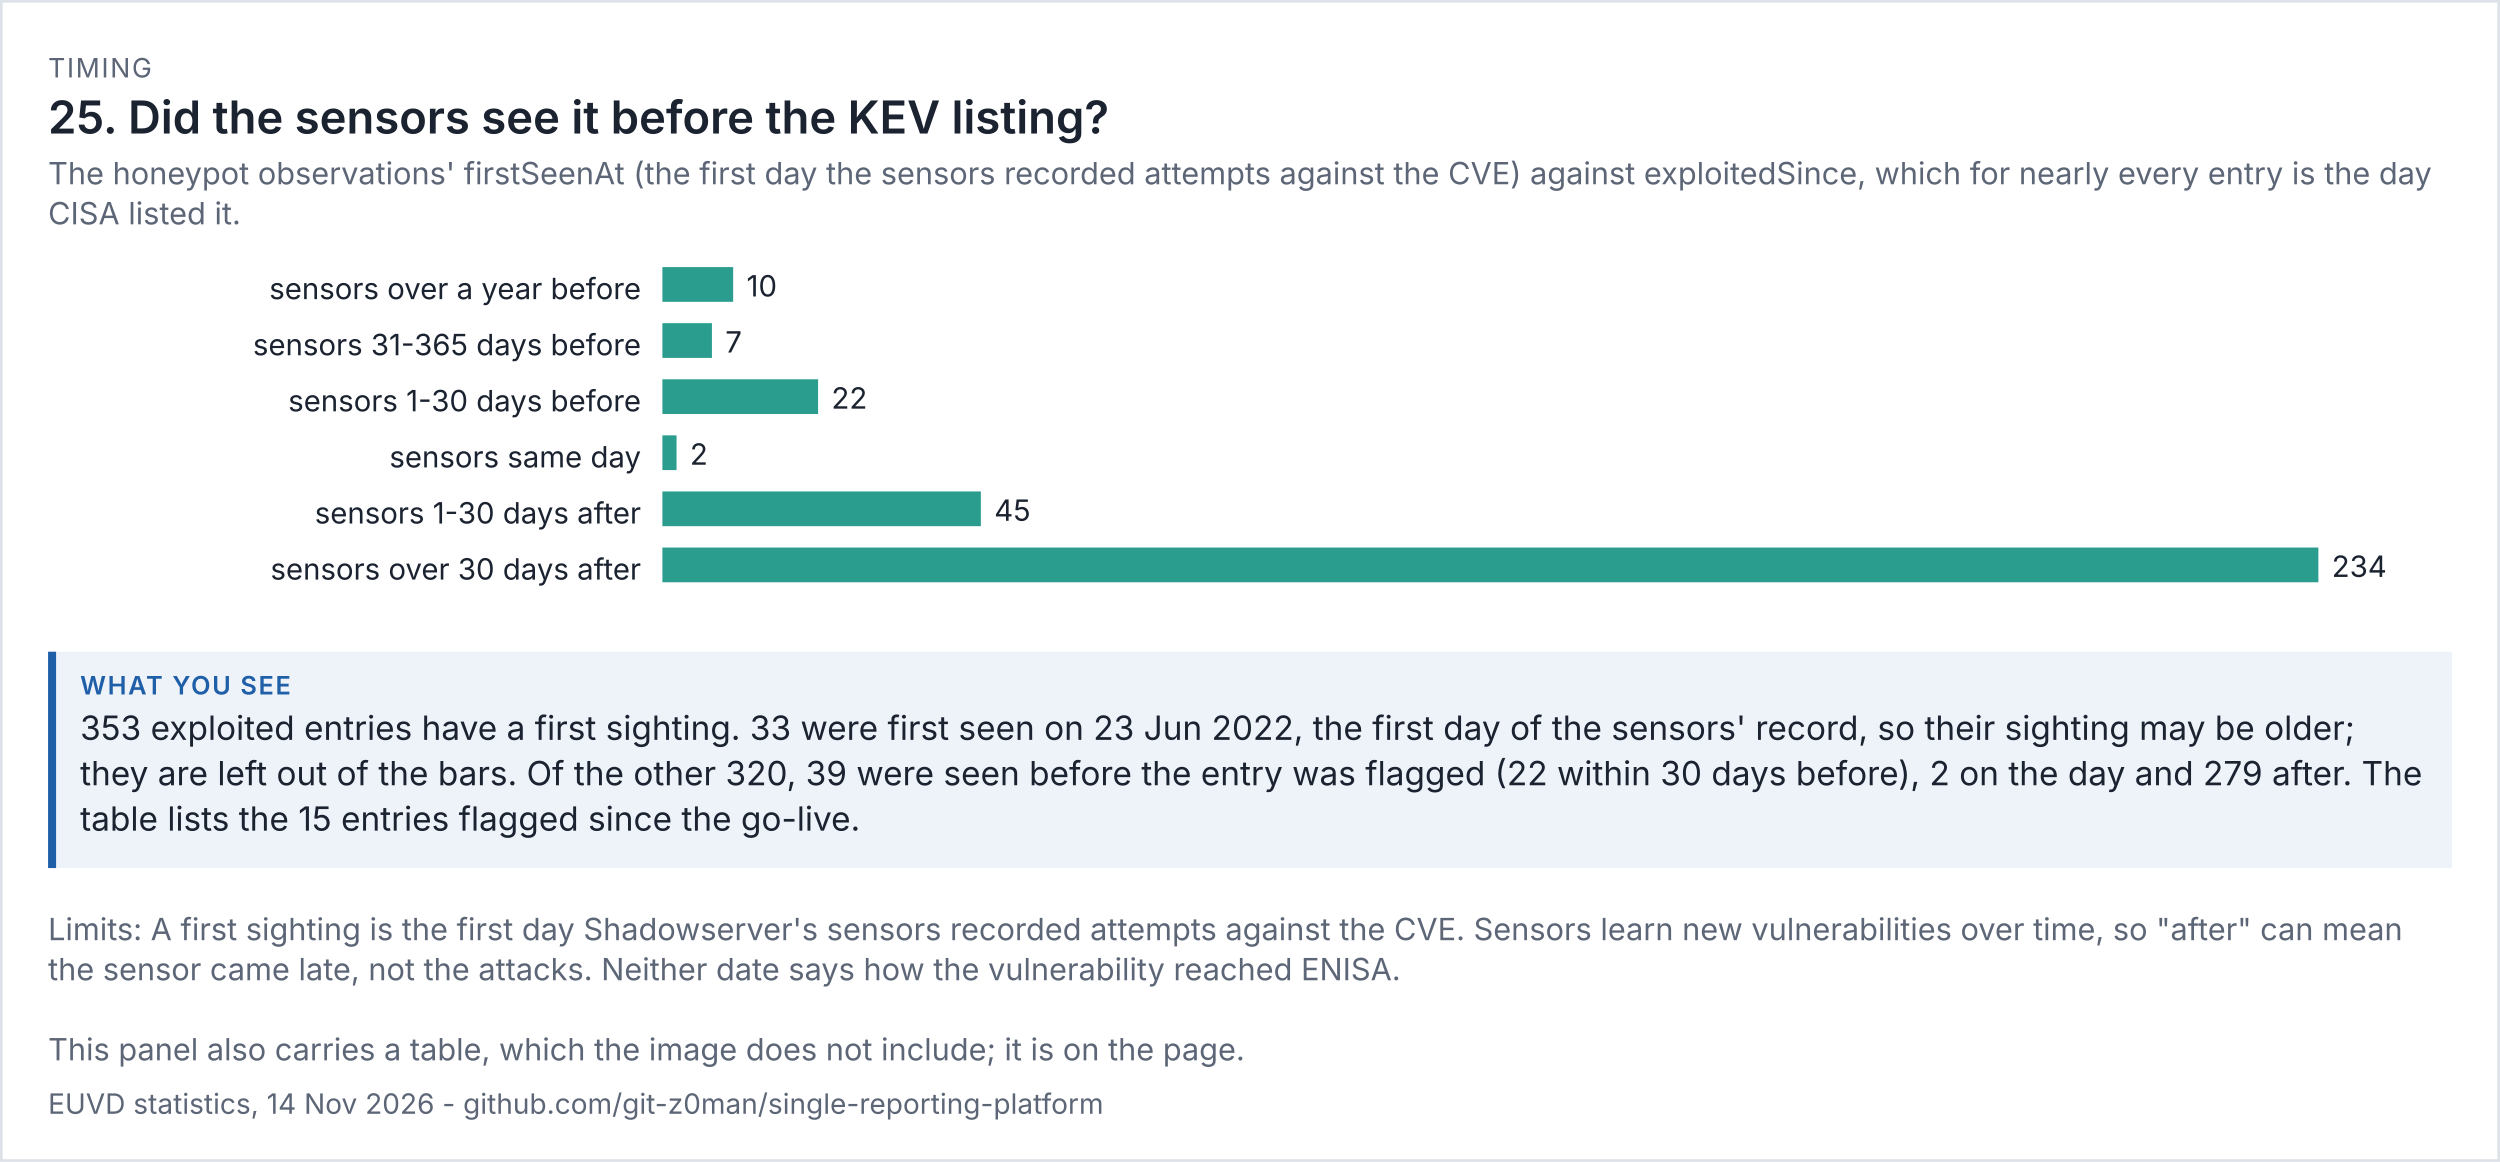
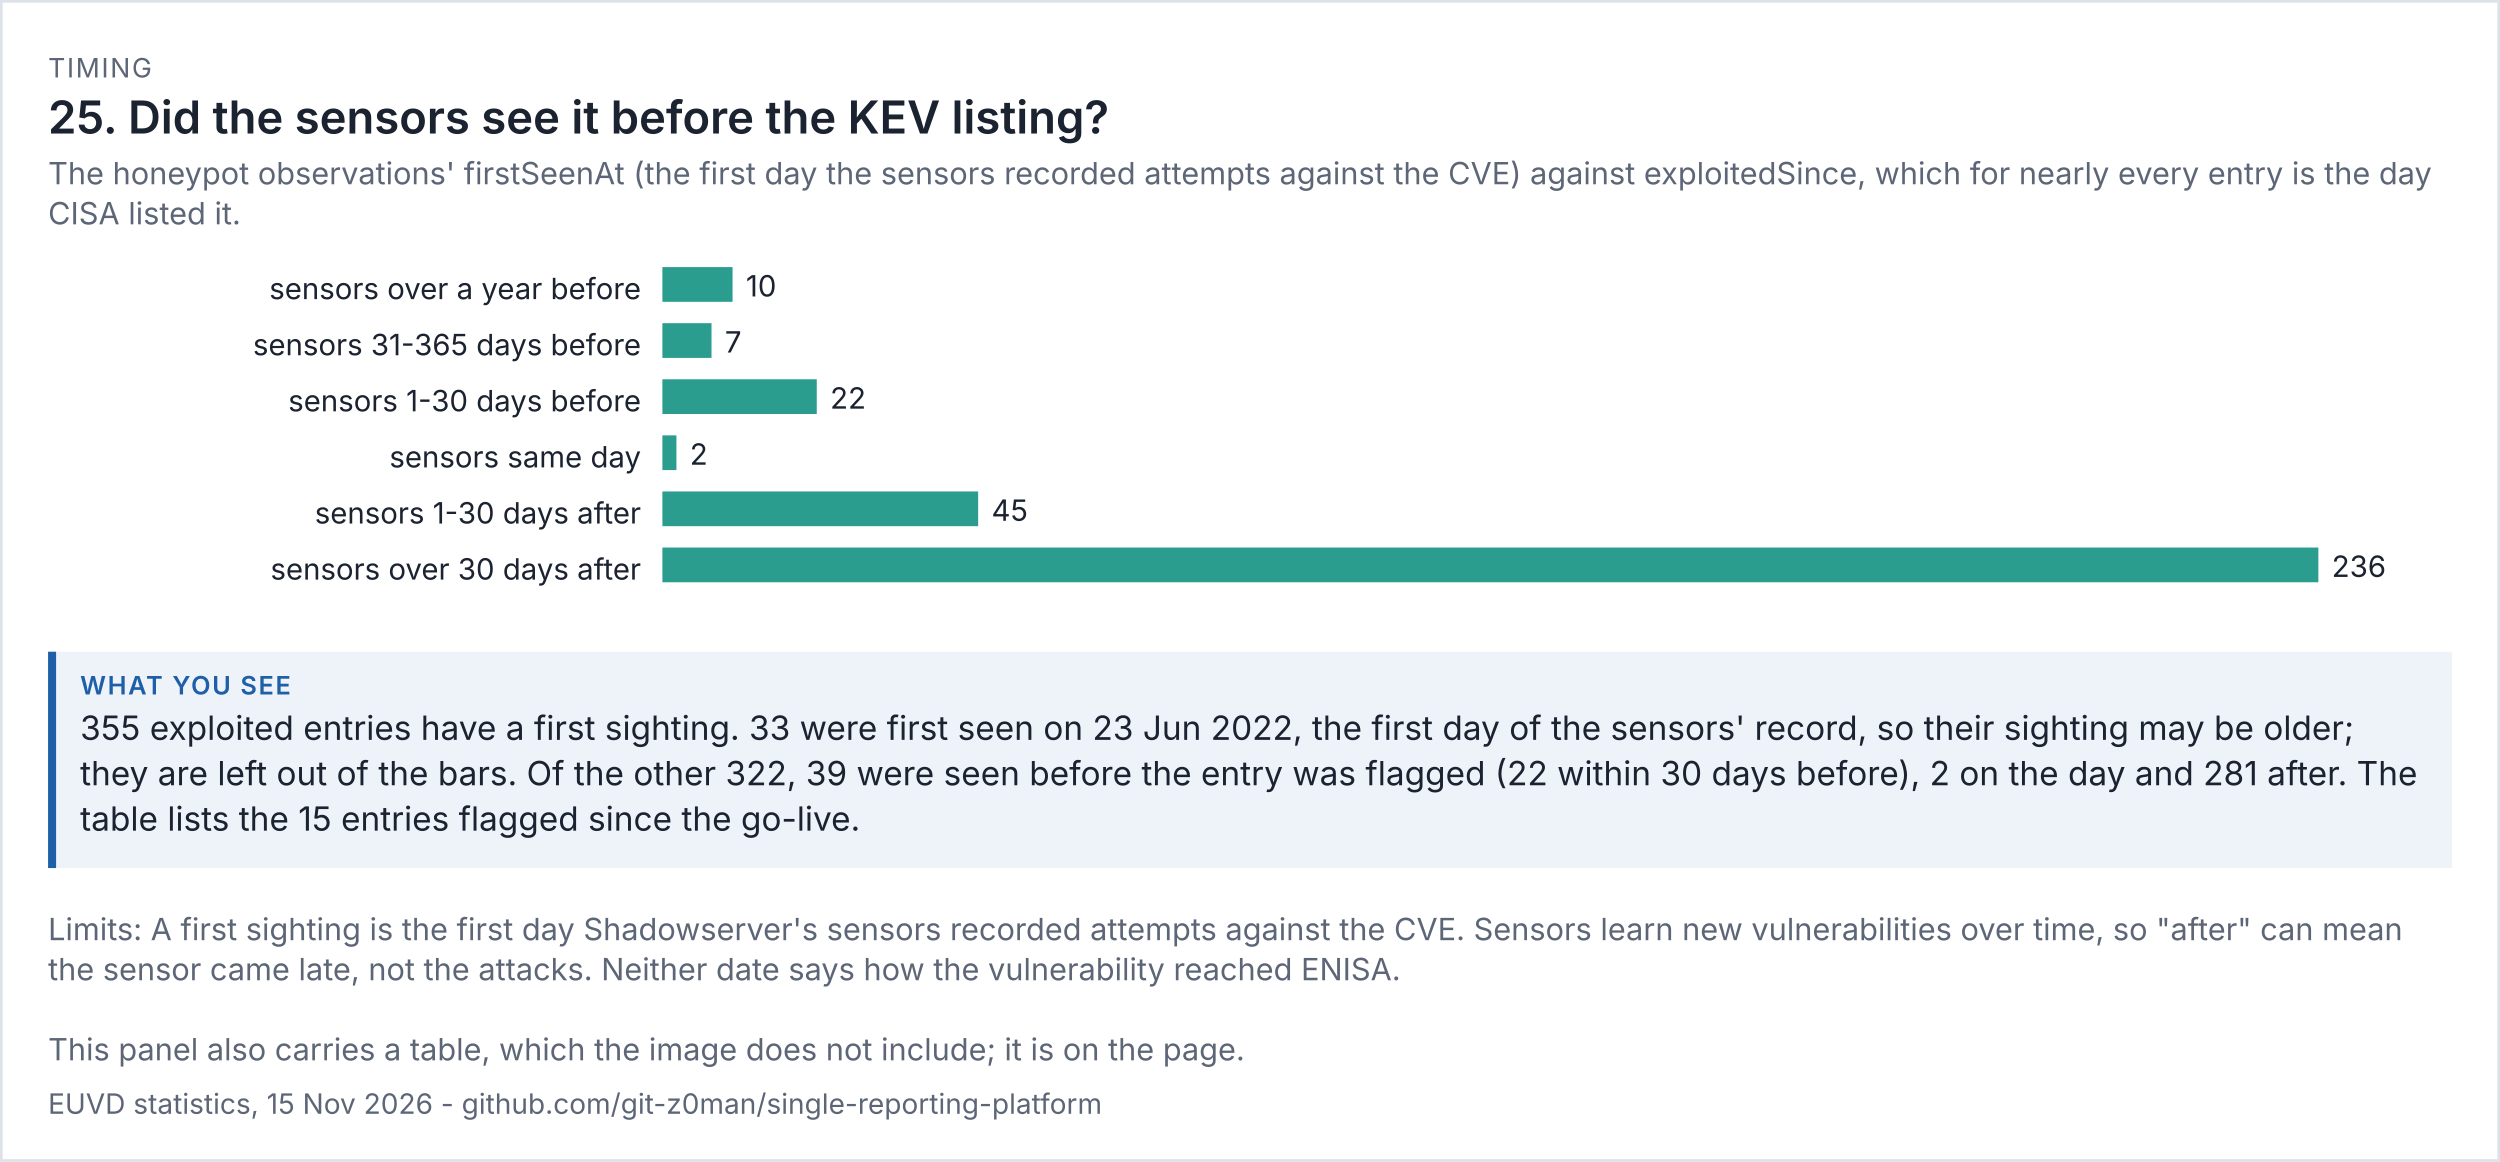
<svg xmlns="http://www.w3.org/2000/svg" viewBox="0 0 936 435" width="936" height="435" font-family="system-ui,-apple-system,'Segoe UI',sans-serif">
  <rect width="100%" height="100%" fill="#ffffff" />
  <rect x="0.5" y="0.5" width="935" height="434" fill="none" stroke="#dde1e8" />
  <text x="18" y="29" font-size="10" letter-spacing="0.6" fill="#5d6677">TIMING</text>
  <text x="18" y="50" font-size="17" fill="#1b2230" font-weight="600">25. Did the sensors see it before the KEV listing?</text>
  <text x="18" y="69" font-size="11.5" fill="#5d6677">The honeypot observations' firstSeenAt (the first day the sensors recorded attempts against the CVE) against exploitedSince, which for nearly every entry is the day</text>
  <text x="18" y="84" font-size="11.5" fill="#5d6677">CISA listed it.</text>
  <g transform="translate(18,94) scale(1)" font-size="11">
    <svg viewBox="0 0 900 138" role="img" width="900" height="138">
      <g>
        <text x="222" y="18" text-anchor="end" class="t" fill="rgb(27, 34, 48)">sensors over a year before</text>
-         <rect x="230" y="6" width="26.496" height="13" fill="rgb(42, 157, 143)" />
-         <text x="261.496" y="17" class="t" fill="rgb(27, 34, 48)">10</text>
+         <rect x="230" y="6" width="26.271" height="13" fill="rgb(42, 157, 143)" />
+         <text x="261.271" y="17" class="t" fill="rgb(27, 34, 48)">10</text>
        <text x="222" y="39" text-anchor="end" class="t" fill="rgb(27, 34, 48)">sensors 31-365 days before</text>
-         <rect x="230" y="27" width="18.547" height="13" fill="rgb(42, 157, 143)" />
-         <text x="253.547" y="38" class="t" fill="rgb(27, 34, 48)">7</text>
+         <rect x="230" y="27" width="18.39" height="13" fill="rgb(42, 157, 143)" />
+         <text x="253.39" y="38" class="t" fill="rgb(27, 34, 48)">7</text>
        <text x="222" y="60" text-anchor="end" class="t" fill="rgb(27, 34, 48)">sensors 1-30 days before</text>
-         <rect x="230" y="48" width="58.291" height="13" fill="rgb(42, 157, 143)" />
-         <text x="293.291" y="59" class="t" fill="rgb(27, 34, 48)">22</text>
+         <rect x="230" y="48" width="57.797" height="13" fill="rgb(42, 157, 143)" />
+         <text x="292.797" y="59" class="t" fill="rgb(27, 34, 48)">22</text>
        <text x="222" y="81" text-anchor="end" class="t" fill="rgb(27, 34, 48)">sensors same day</text>
-         <rect x="230" y="69" width="5.299" height="13" fill="rgb(42, 157, 143)" />
-         <text x="240.299" y="80" class="t" fill="rgb(27, 34, 48)">2</text>
+         <rect x="230" y="69" width="5.254" height="13" fill="rgb(42, 157, 143)" />
+         <text x="240.254" y="80" class="t" fill="rgb(27, 34, 48)">2</text>
        <text x="222" y="102" text-anchor="end" class="t" fill="rgb(27, 34, 48)">sensors 1-30 days after</text>
-         <rect x="230" y="90" width="119.231" height="13" fill="rgb(42, 157, 143)" />
-         <text x="354.231" y="101" class="t" fill="rgb(27, 34, 48)">45</text>
+         <rect x="230" y="90" width="118.22" height="13" fill="rgb(42, 157, 143)" />
+         <text x="353.22" y="101" class="t" fill="rgb(27, 34, 48)">45</text>
        <text x="222" y="123" text-anchor="end" class="t" fill="rgb(27, 34, 48)">sensors over 30 days after</text>
        <rect x="230" y="111" width="620" height="13" fill="rgb(42, 157, 143)" />
-         <text x="855" y="122" class="t" fill="rgb(27, 34, 48)">234</text>
+         <text x="855" y="122" class="t" fill="rgb(27, 34, 48)">236</text>
      </g>
    </svg>
  </g>
  <rect x="18" y="244" width="900" height="81" fill="#eef3fa" />
  <rect x="18" y="244" width="3" height="81" fill="#1f5fa8" />
  <text x="30" y="260" font-size="9.5" letter-spacing="0.6" font-weight="600" fill="#1f5fa8">WHAT YOU SEE</text>
-   <text x="30" y="277" font-size="12.5" fill="#1b2230">353 exploited entries have a first sighting. 33 were first seen on 23 Jun 2022, the first day of the sensors' record, so their sighting may be older;</text>
-   <text x="30" y="294" font-size="12.5" fill="#1b2230">they are left out of the bars. Of the other 320, 39 were seen before the entry was flagged (22 within 30 days before), 2 on the day and 279 after. The</text>
+   <text x="30" y="277" font-size="12.5" fill="#1b2230">355 exploited entries have a first sighting. 33 were first seen on 23 Jun 2022, the first day of the sensors' record, so their sighting may be older;</text>
+   <text x="30" y="294" font-size="12.5" fill="#1b2230">they are left out of the bars. Of the other 322, 39 were seen before the entry was flagged (22 within 30 days before), 2 on the day and 281 after. The</text>
  <text x="30" y="311" font-size="12.5" fill="#1b2230">table lists the 15 entries flagged since the go-live.</text>
  <text x="18" y="352" font-size="11.5" fill="#5d6677">Limits: A first sighting is the first day Shadowserver's sensors recorded attempts against the CVE. Sensors learn new vulnerabilities over time, so "after" can mean</text>
  <text x="18" y="367" font-size="11.5" fill="#5d6677">the sensor came late, not the attacks. Neither date says how the vulnerability reached ENISA.</text>
  <text x="18" y="397" font-size="11.5" fill="#5d6677">This panel also carries a table, which the image does not include; it is on the page.</text>
-   <text x="18" y="417" font-size="10.5" fill="#5d6677">EUVD statistics, 14 Nov 2026 - github.com/git-z0man/single-reporting-platform</text>
+   <text x="18" y="417" font-size="10.5" fill="#5d6677">EUVD statistics, 15 Nov 2026 - github.com/git-z0man/single-reporting-platform</text>
</svg>
